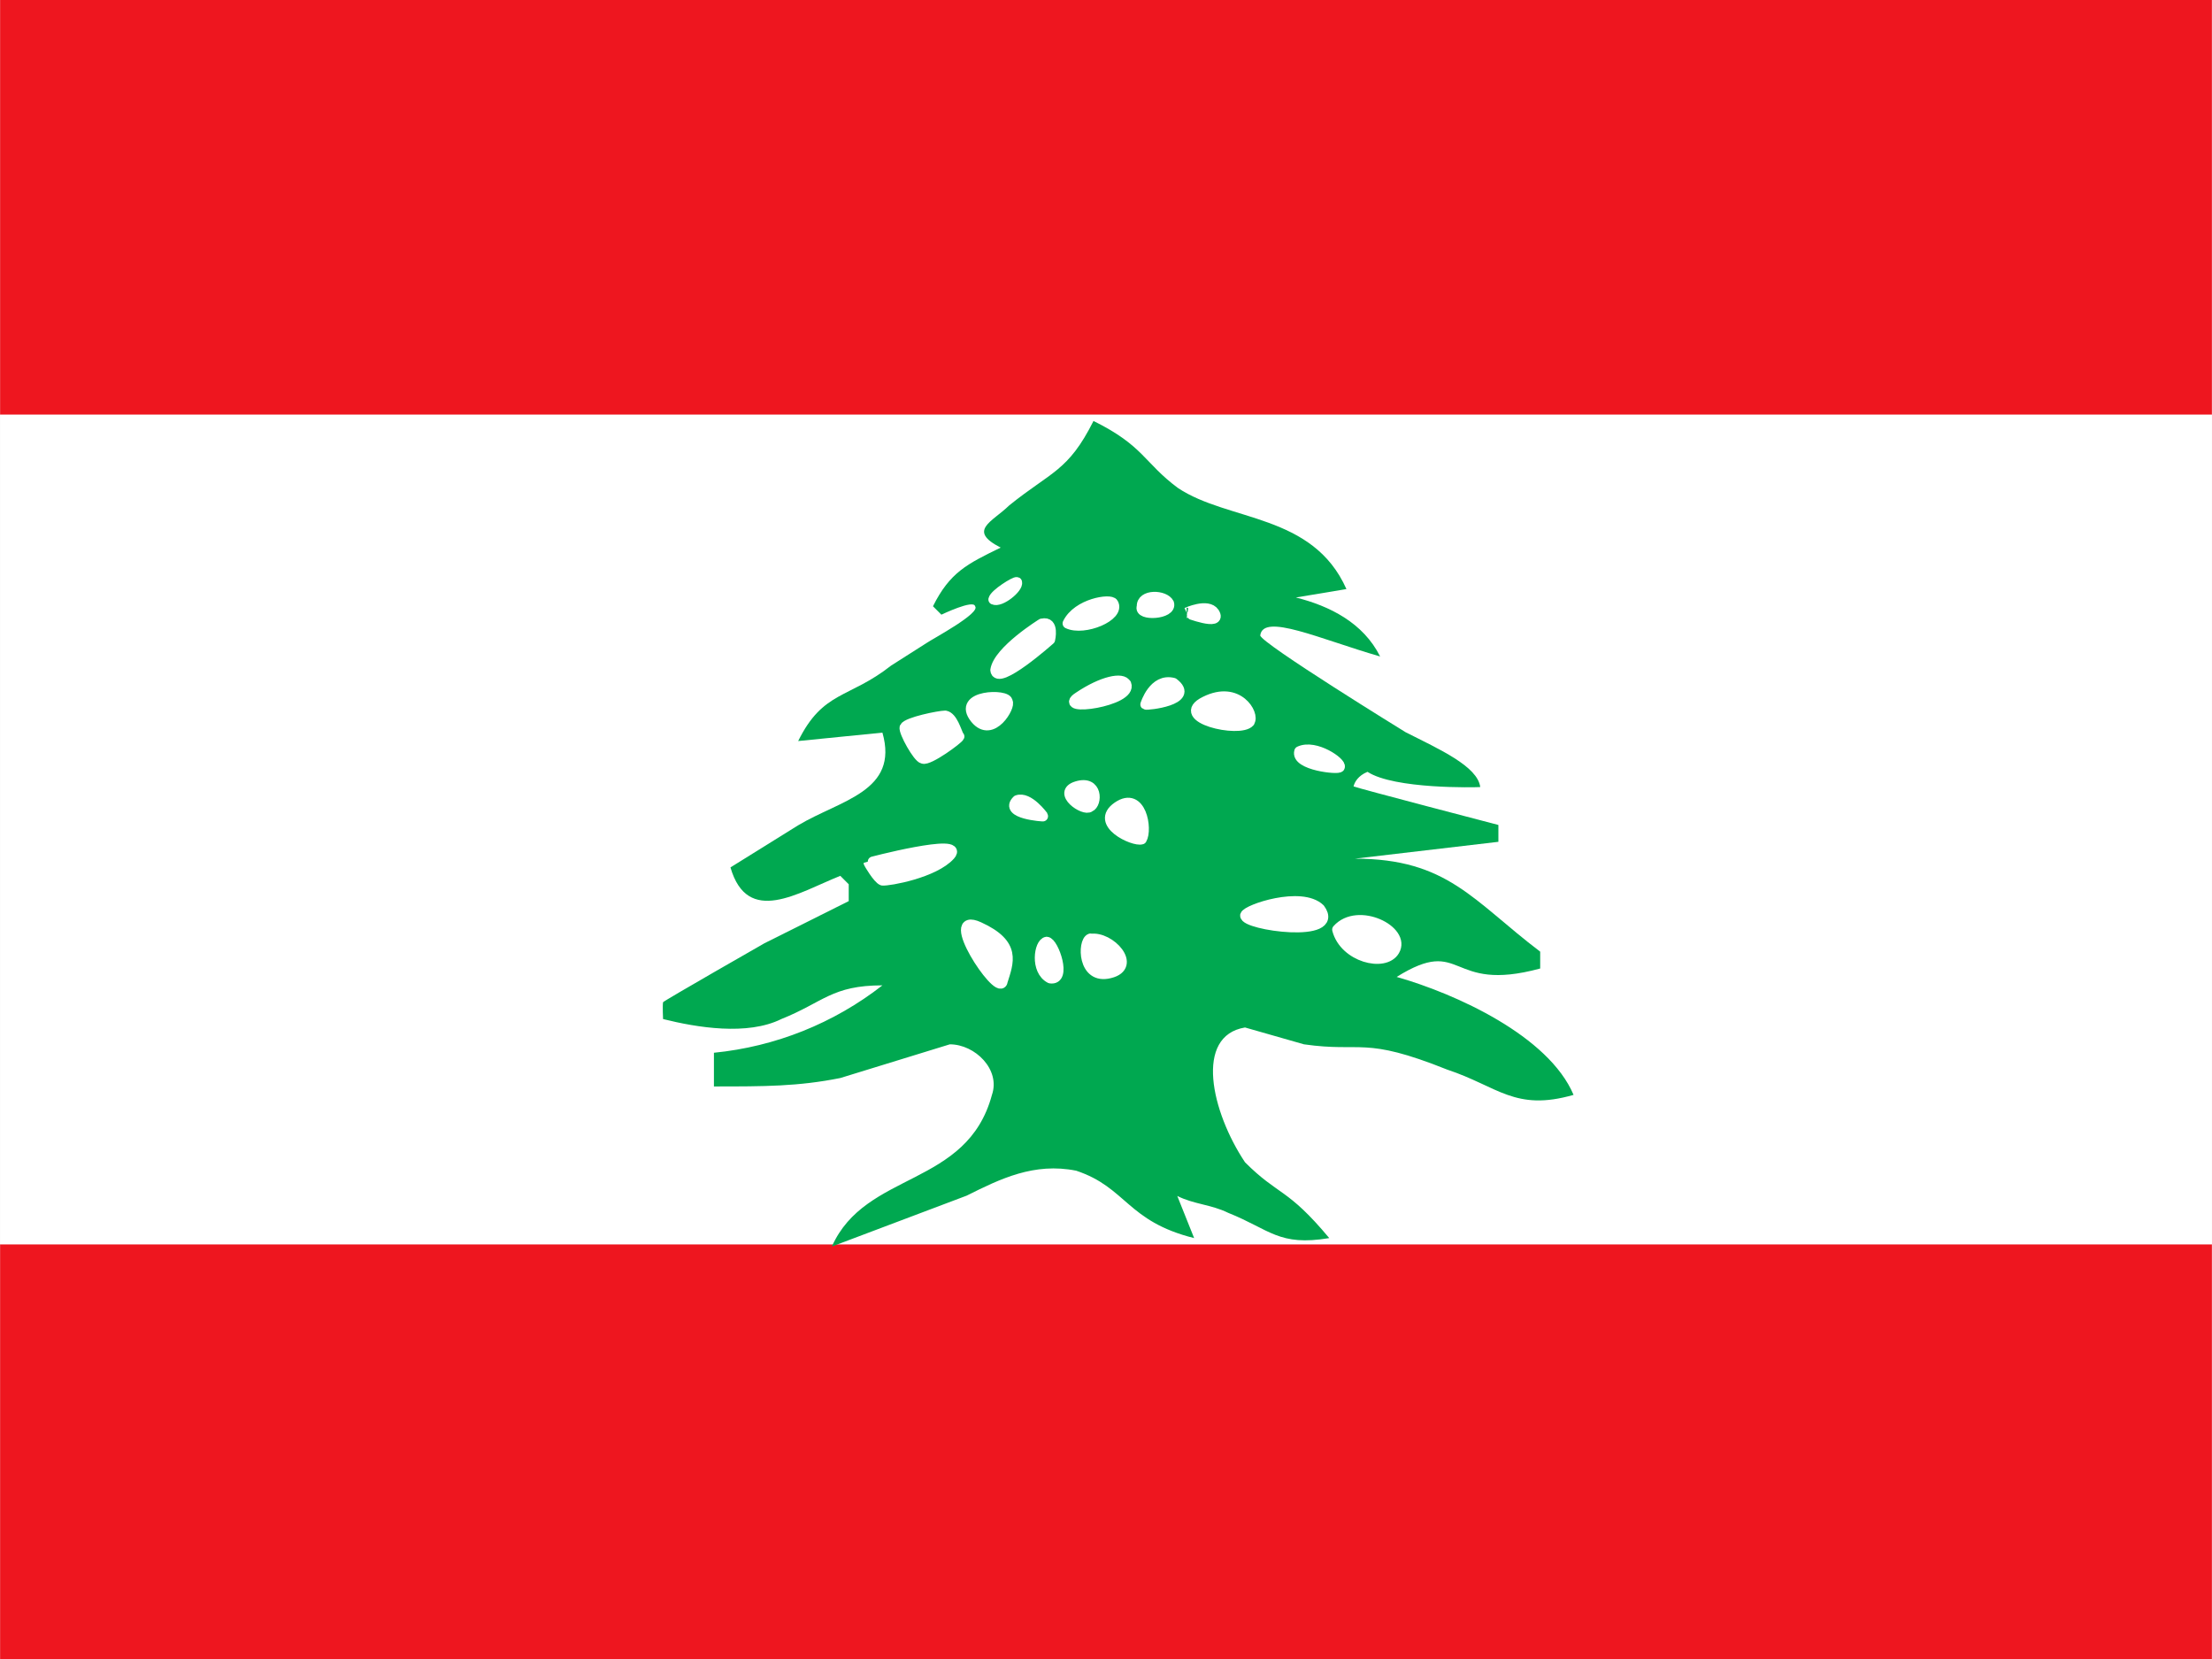
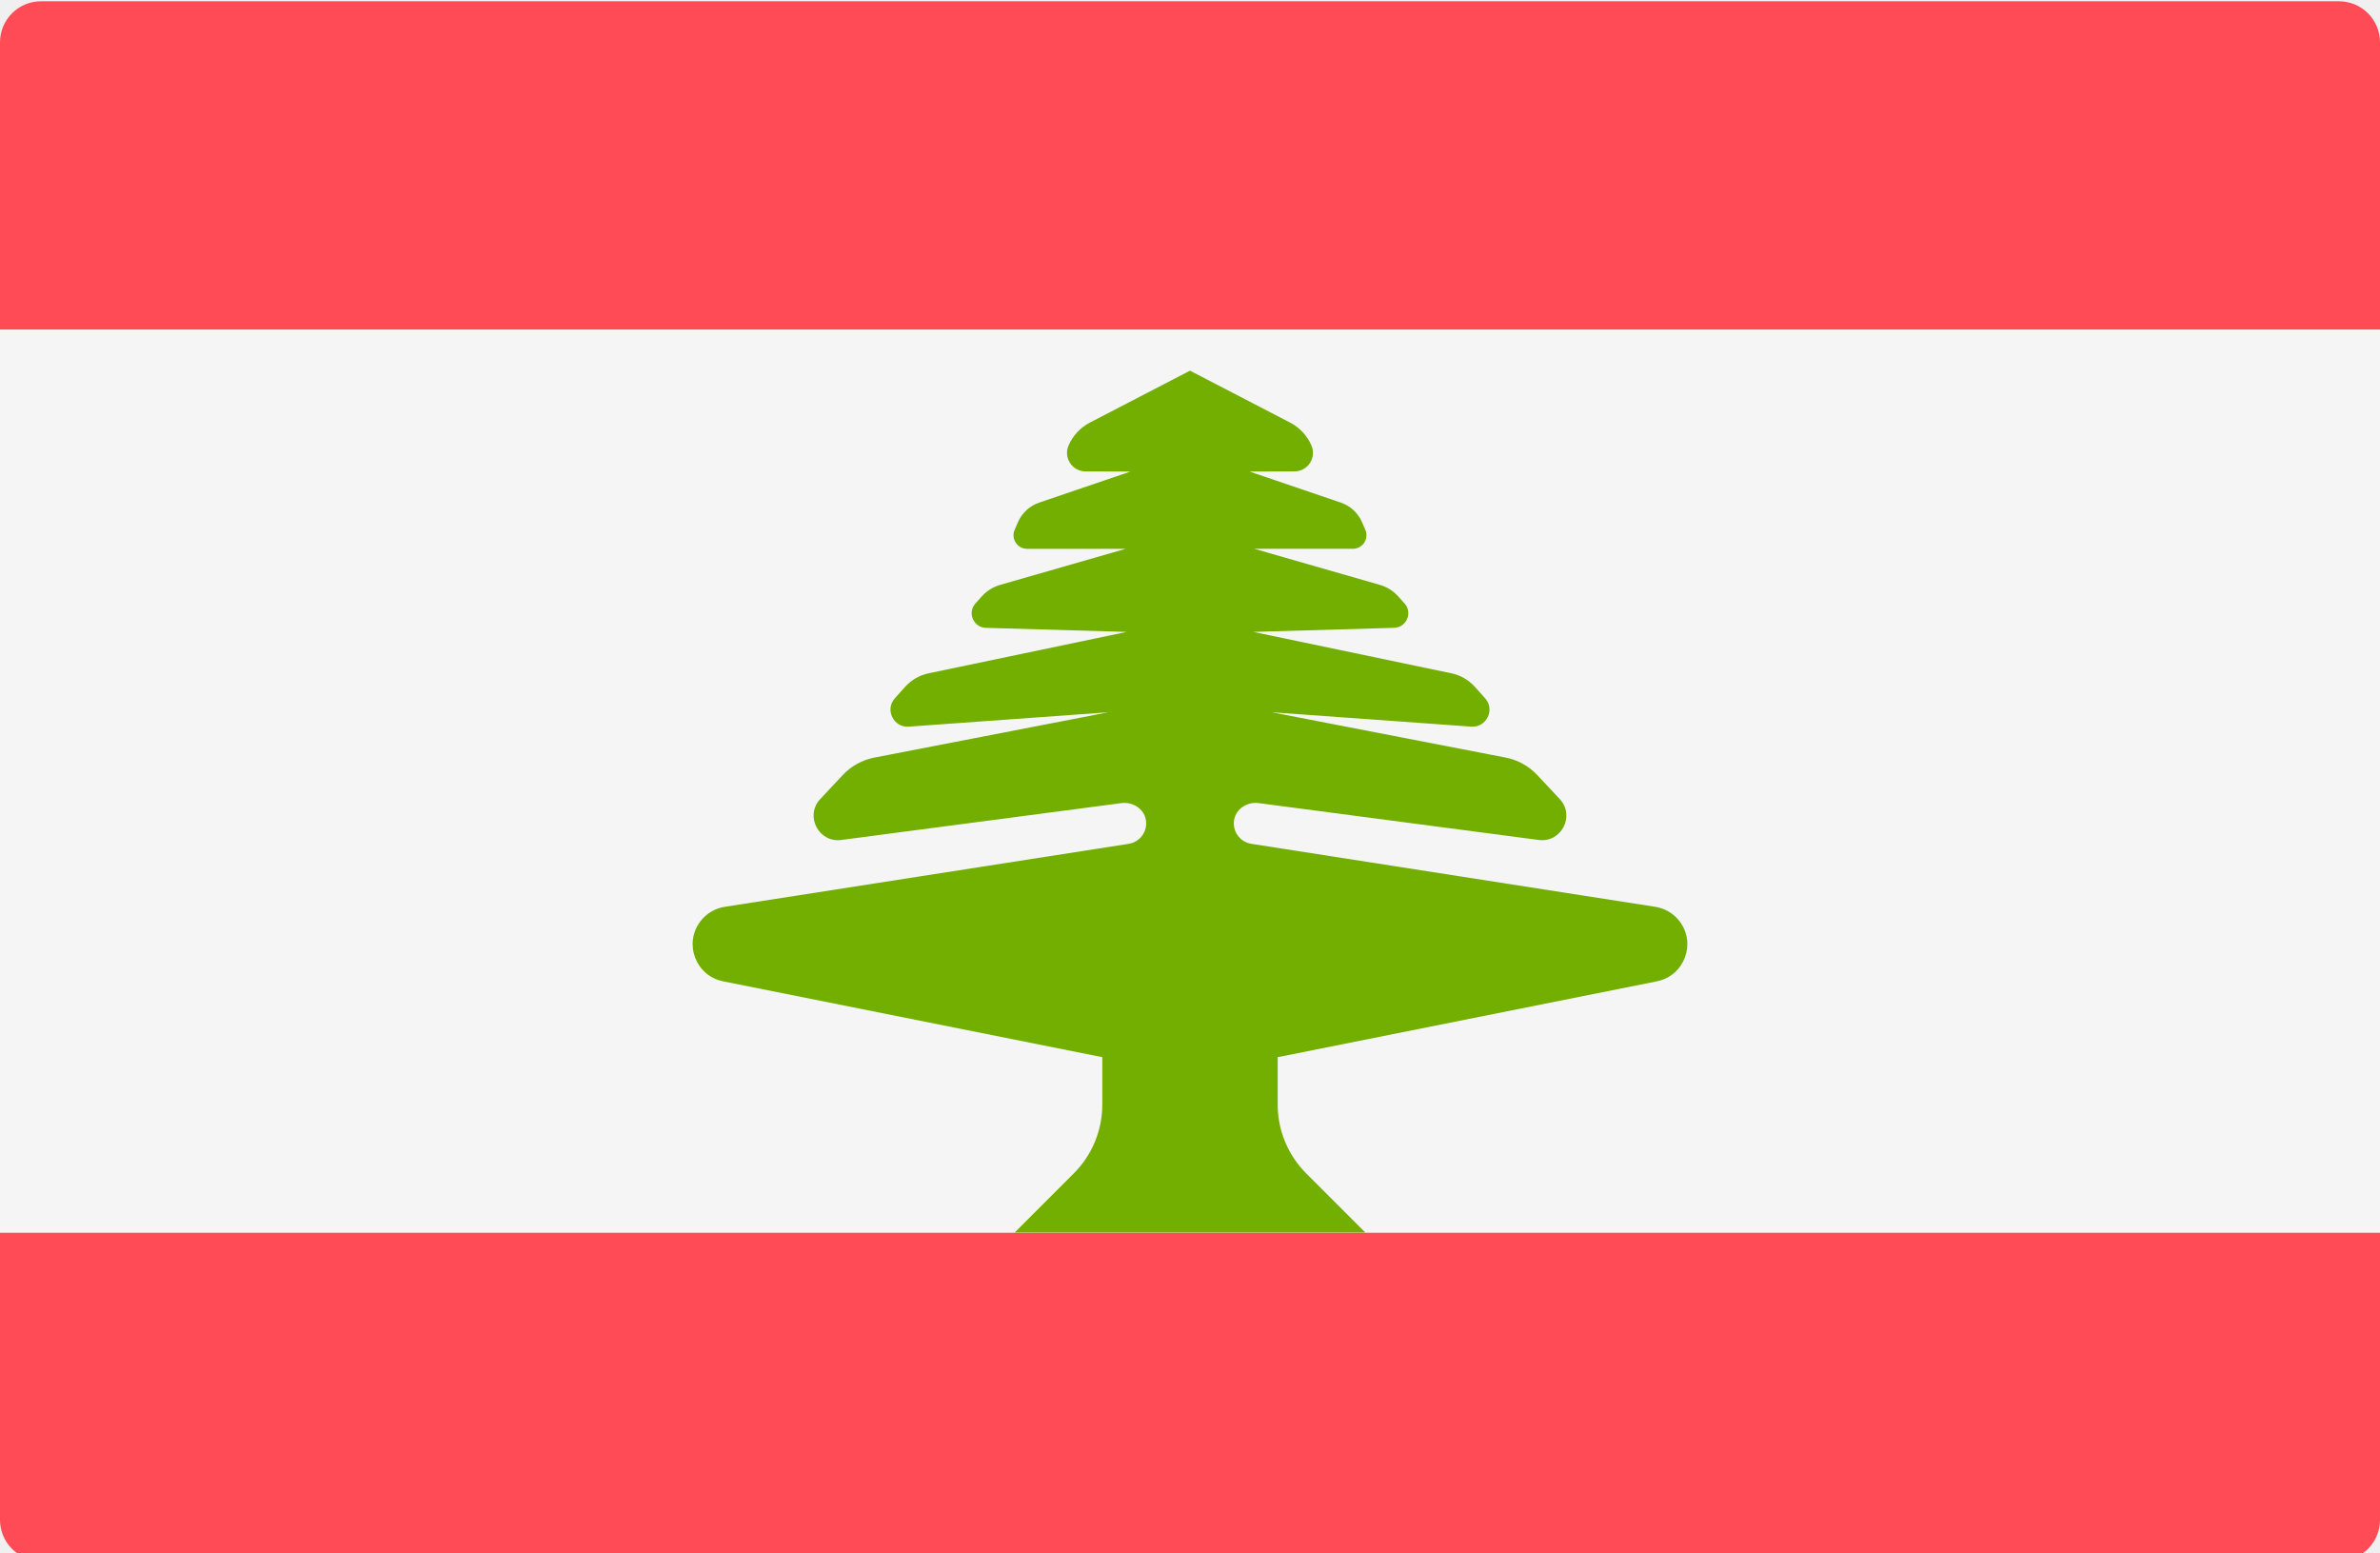
- <svg xmlns="http://www.w3.org/2000/svg" viewBox="0 0 640 480">
-   <clipPath id="a">
-     <path d="m-85.3 0h682.6v512h-682.6z" />
-   </clipPath>
-   <g clip-path="url(#a)" transform="matrix(.9375 0 0 .9375 80 0)">
-     <g fill-rule="evenodd" stroke-width="1pt">
-       <path d="m-128 384h768v128h-768zm0-384h768v128h-768z" fill="#ee161f" />
-       <path d="m-128 128h768v256h-768z" fill="#fff" />
-     </g>
-     <path d="m252.1 130c-7.8 15.5-13 15.5-26 26-5.2 5.1-13 7.7-2.6 13-10.5 5.1-15.7 7.7-20.9 18.1l2.6 2.6s10-4.8 10.4-2.6c1.8 2.1-13 10-14.9 11.3l-11 7c-13.1 10.3-21 7.7-28.7 23.3l26-2.6c5.2 18.2-13 20.8-26 28.6l-20.9 13c5.3 18.2 20.9 7.8 33.9 2.6l2.6 2.6v5.2l-26 13s-30.8 17.6-31.3 18.2c-.2 1 0 5.2 0 5.2 10.4 2.6 26 5.2 36.5 0 13-5.2 15.6-10.4 31.2-10.4a100.6 100.6 0 0 1 -52 20.8v10.4c15.6 0 26 0 39-2.6l33.8-10.4c7.8 0 15.7 7.8 13 15.6-7.7 28.6-39 23.4-49.4 46.8l41.6-15.7c10.4-5.2 20.8-10.3 33.8-7.7 15.6 5.2 15.6 15.6 36.4 20.8l-5.2-13c5.2 2.6 10.4 2.6 15.7 5.2 13 5.2 15.6 10.4 31.2 7.8-13-15.6-15.6-13-26-23.4-10.4-15.6-15.7-39 0-41.6l18.2 5.2c18.2 2.6 18.2-2.6 44.2 7.8 15.7 5.2 20.9 13 39 7.8-7.7-18.2-36.3-31.2-54.6-36.4 20.9-13 15.6 5.2 44.3-2.6v-5.2c-20.7-15.7-28.6-28.7-57.2-28.7l44.3-5.2v-5.2s-43.7-11.4-44.7-11.9c.3-1.3 1.4-3.3 4.3-4.5 8.3 5.4 33.3 4.8 34.8 4.7-.8-6.4-12.7-11.7-23-16.9 0 0-44.7-27.5-44.9-29.9.9-7 18.3 1.1 37 6.5-5.2-10.4-15.6-15.6-26-18.2l15.6-2.6c-10.4-23.4-36.4-20.8-52-31.2-10.5-7.8-10.5-13-26.1-20.7z" fill="#00a850" />
-     <path d="m224 303c1.9-6.1 4.4-11.6-7.2-16.9s5.8 21.1 7.2 17zm13.7-12.3c-2.3.3-3.6 8.8 1.1 11.2 5.2.8 1-11.1-1.1-11.2zm13.5-1c-2.4.8-2.5 12.8 6 10.6 8.6-2.1 0-11.5-6-10.5zm15.8-30.7c1.8-3-.1-15-7.4-10-7.4 5.1 5 10.8 7.4 10zm-16-10c2.3-.9 2.5-8.3-4-6.3-6.3 1.9 2.3 7.8 4 6.3zm-14.4 2.9s-4.5-6.2-8-4.9c-4.3 4.2 8.3 5 8 4.9zm-49.6 19.8c1.9.2 16-2.3 20.9-7.8s-25.1 2.3-25.1 2.4 2.8 4.9 4.2 5.4zm141.1-35c.7-1.3-7.5-7.1-12.4-4.8-1.3 4.3 12.4 5.7 12.4 4.8zm-27.8-14c1.6-2.2-3.5-11.3-13.7-6.2-10.2 5 10.7 9.8 13.7 6.3zm-32.1-5.3s2.5-8.2 8.6-6.6c7 5.3-8.3 6.9-8.6 6.6zm-6-6.2c-1-2.3-7.3-1-14.6 3.9-7.4 4.7 16.8 1.4 14.6-4zm18.7-22.1s6.5-3 8.5 0c2.7 4.3-8.6 0-8.5 0zm-5.5-2.9c-1.3-2.6-8.5-2.9-8.3 1-1.2 3 9.4 2.4 8.3-1zm-17.2 0c-.7-1.5-11 0-14 6.2 5 2.4 16.3-2.3 14-6.2zm-22 6.3s-13.4 8.3-14.3 14.3c.4 5.2 16.8-9.4 16.8-9.4s1.4-5.8-2.4-4.9zm-14.9-7.5c.4-1.7 6.7-5.6 7.2-5.3.5 1.7-5.1 6.3-7.2 5.3zm4.3 31.6c.3-2.5-16-2.3-9.9 5.2 5.2 6.3 11-4.1 9.9-5.2zm-15 10.7c-.8-1.6-2-6-4.2-6.4-1.9 0-11.7 2-12.5 3.6-.4 1.3 4.1 9.4 5.6 9.6 1.8.7 10.9-6 11.2-6.8zm88.4 55.2c.5-1.8 17.3-7.5 23-2 6.8 9.3-23.4 5-23 2zm46 10.9c3.7-6.2-11.3-13.6-17.6-6.5 2.2 8.5 14.6 11.6 17.6 6.5z" style="fill:#fff;fill-rule:evenodd;stroke:#fff;stroke-linecap:round;stroke-linejoin:round;stroke-width:3.2" />
-   </g>
+ <svg xmlns="http://www.w3.org/2000/svg" viewBox="0 88 512 334">
+   <path d="M512 158.898H0V97.104a8.829 8.829 0 018.828-8.828h494.345a8.829 8.829 0 018.828 8.828zm-8.828 264.827H8.828A8.829 8.829 0 010 414.897v-61.793h512v61.793a8.828 8.828 0 01-8.828 8.828z" fill="#ff4b55" />
+   <path d="M0 158.901h512v194.21H0z" fill="#f5f5f5" />
+   <path d="M274.862 315.38l81.581-16.317c5.888-1.177 8.516-8.107 4.89-12.894a8.136 8.136 0 00-5.233-3.127l-86.911-13.551a4.447 4.447 0 01-3.7-5.124c.391-2.414 2.838-3.953 5.262-3.633l60.259 7.929c4.898.644 7.902-5.208 4.523-8.812l-4.838-5.16a12.572 12.572 0 00-6.785-3.746l-50.339-9.749 42.921 3.092c3.29.237 5.196-3.652 2.993-6.108l-2.201-2.453a9.354 9.354 0 00-5.048-2.909l-42.613-8.905 30.284-.876c2.678-.077 4.04-3.253 2.25-5.246l-1.358-1.513a8.48 8.48 0 00-3.97-2.486l-27.01-7.755h21.226c2.1 0 3.512-2.152 2.677-4.078l-.716-1.652a7.656 7.656 0 00-4.559-4.204l-19.629-6.678 9.654-.031c2.869-.009 4.793-2.951 3.652-5.582a10.045 10.045 0 00-4.593-4.924L256 167.725l-21.534 11.165a10.049 10.049 0 00-4.593 4.924c-1.141 2.633.783 5.574 3.652 5.582l9.654.032-19.629 6.678a7.65 7.65 0 00-4.559 4.204l-.716 1.652c-.835 1.927.577 4.078 2.677 4.078h21.226l-27.01 7.755a8.48 8.48 0 00-3.97 2.486l-1.358 1.513c-1.789 1.994-.427 5.169 2.25 5.246l30.284.876-42.613 8.905a9.347 9.347 0 00-5.048 2.909l-2.201 2.453c-2.204 2.455-.298 6.345 2.993 6.108l42.921-3.092-50.339 9.749a12.572 12.572 0 00-6.785 3.746l-4.838 5.16c-3.379 3.604-.374 9.457 4.523 8.812l60.259-7.929c2.424-.319 4.872 1.219 5.262 3.633a4.446 4.446 0 01-3.7 5.124l-86.911 13.551a8.14 8.14 0 00-5.233 3.126c-3.626 4.786-.998 11.716 4.89 12.894l81.581 16.317v10.182a20.958 20.958 0 01-6.138 14.819l-12.721 12.723h75.449l-12.724-12.724a20.958 20.958 0 01-6.138-14.819V315.38z" fill="#73af00" />
</svg>
